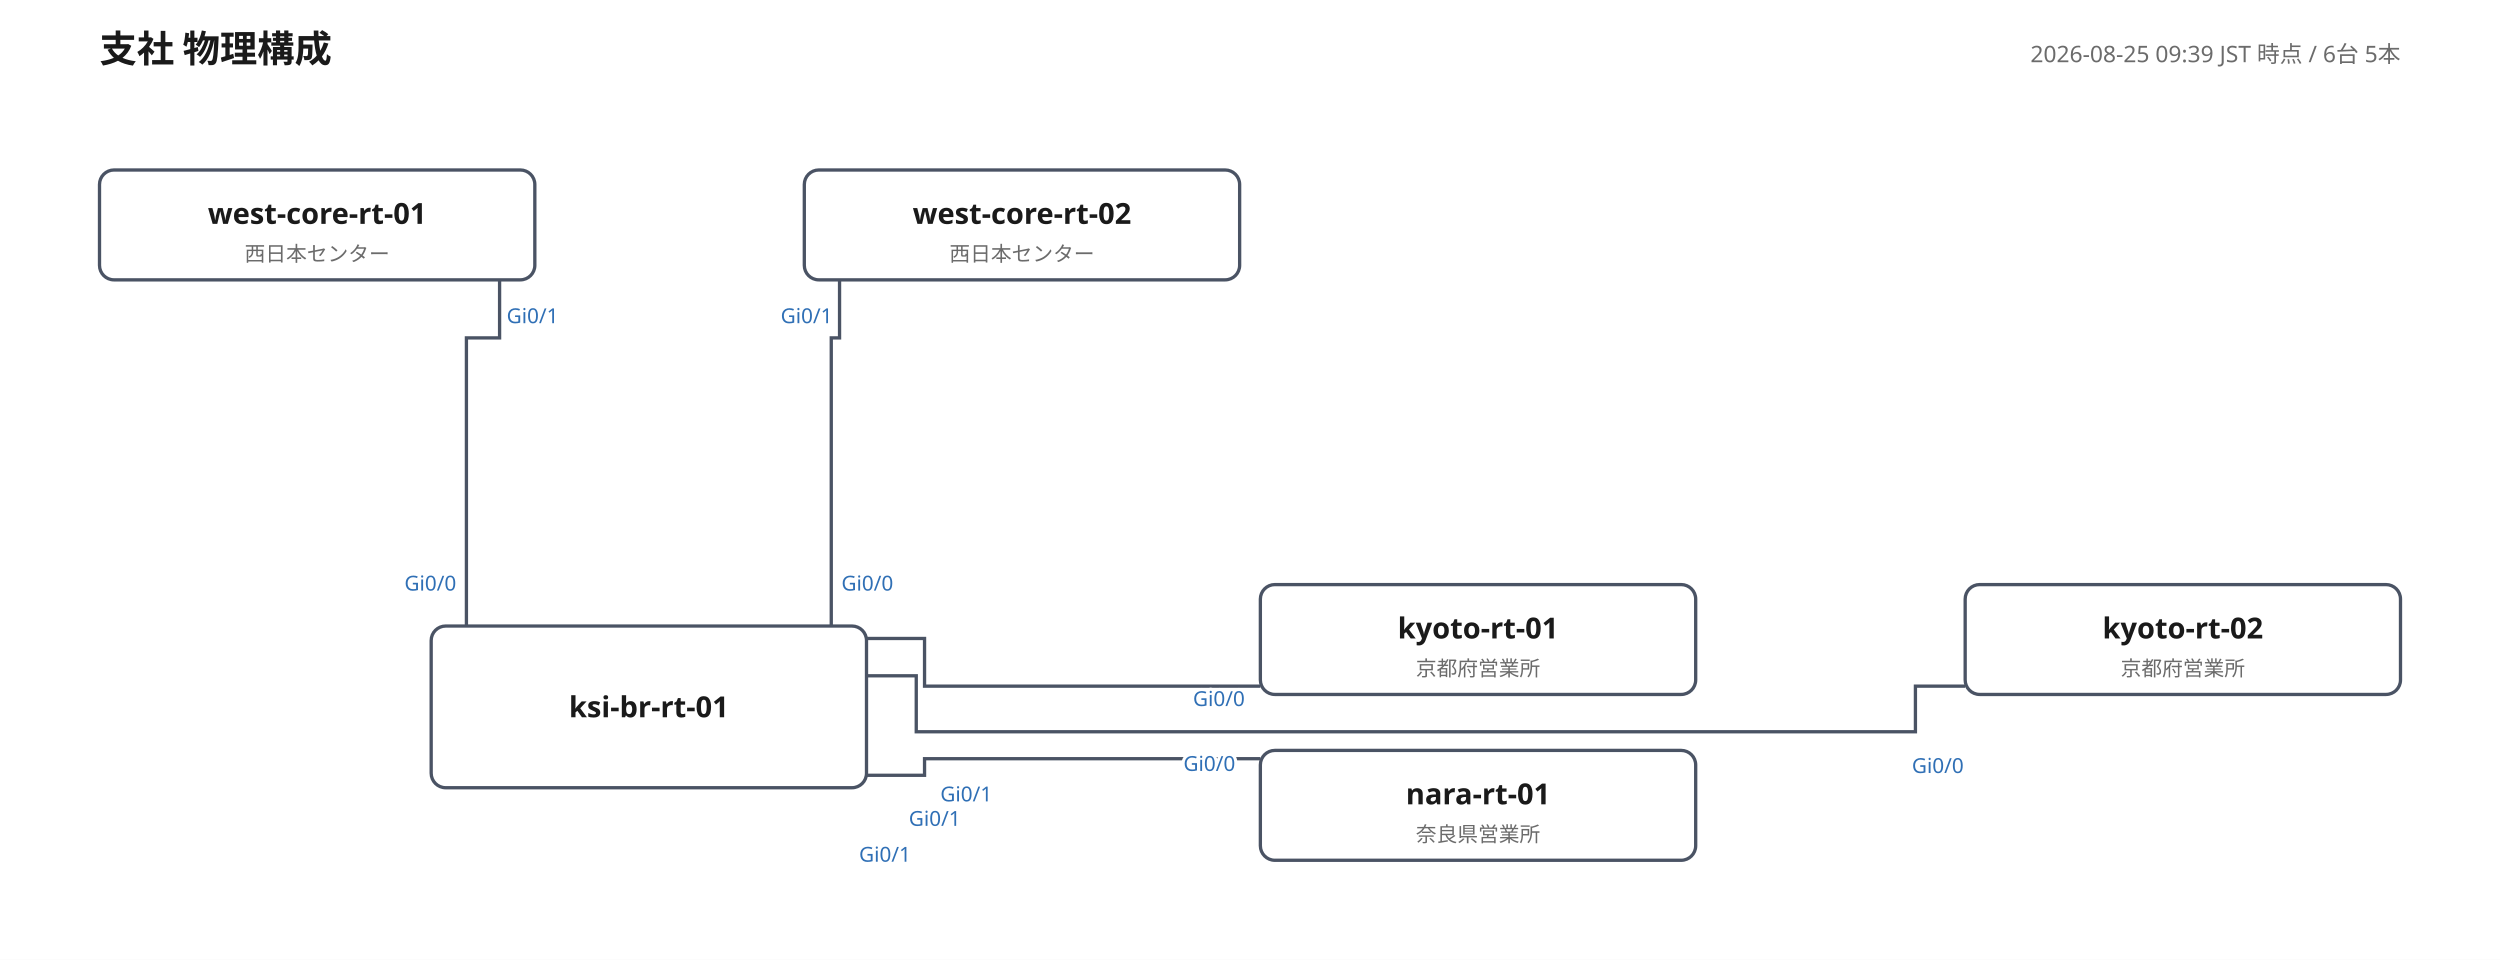
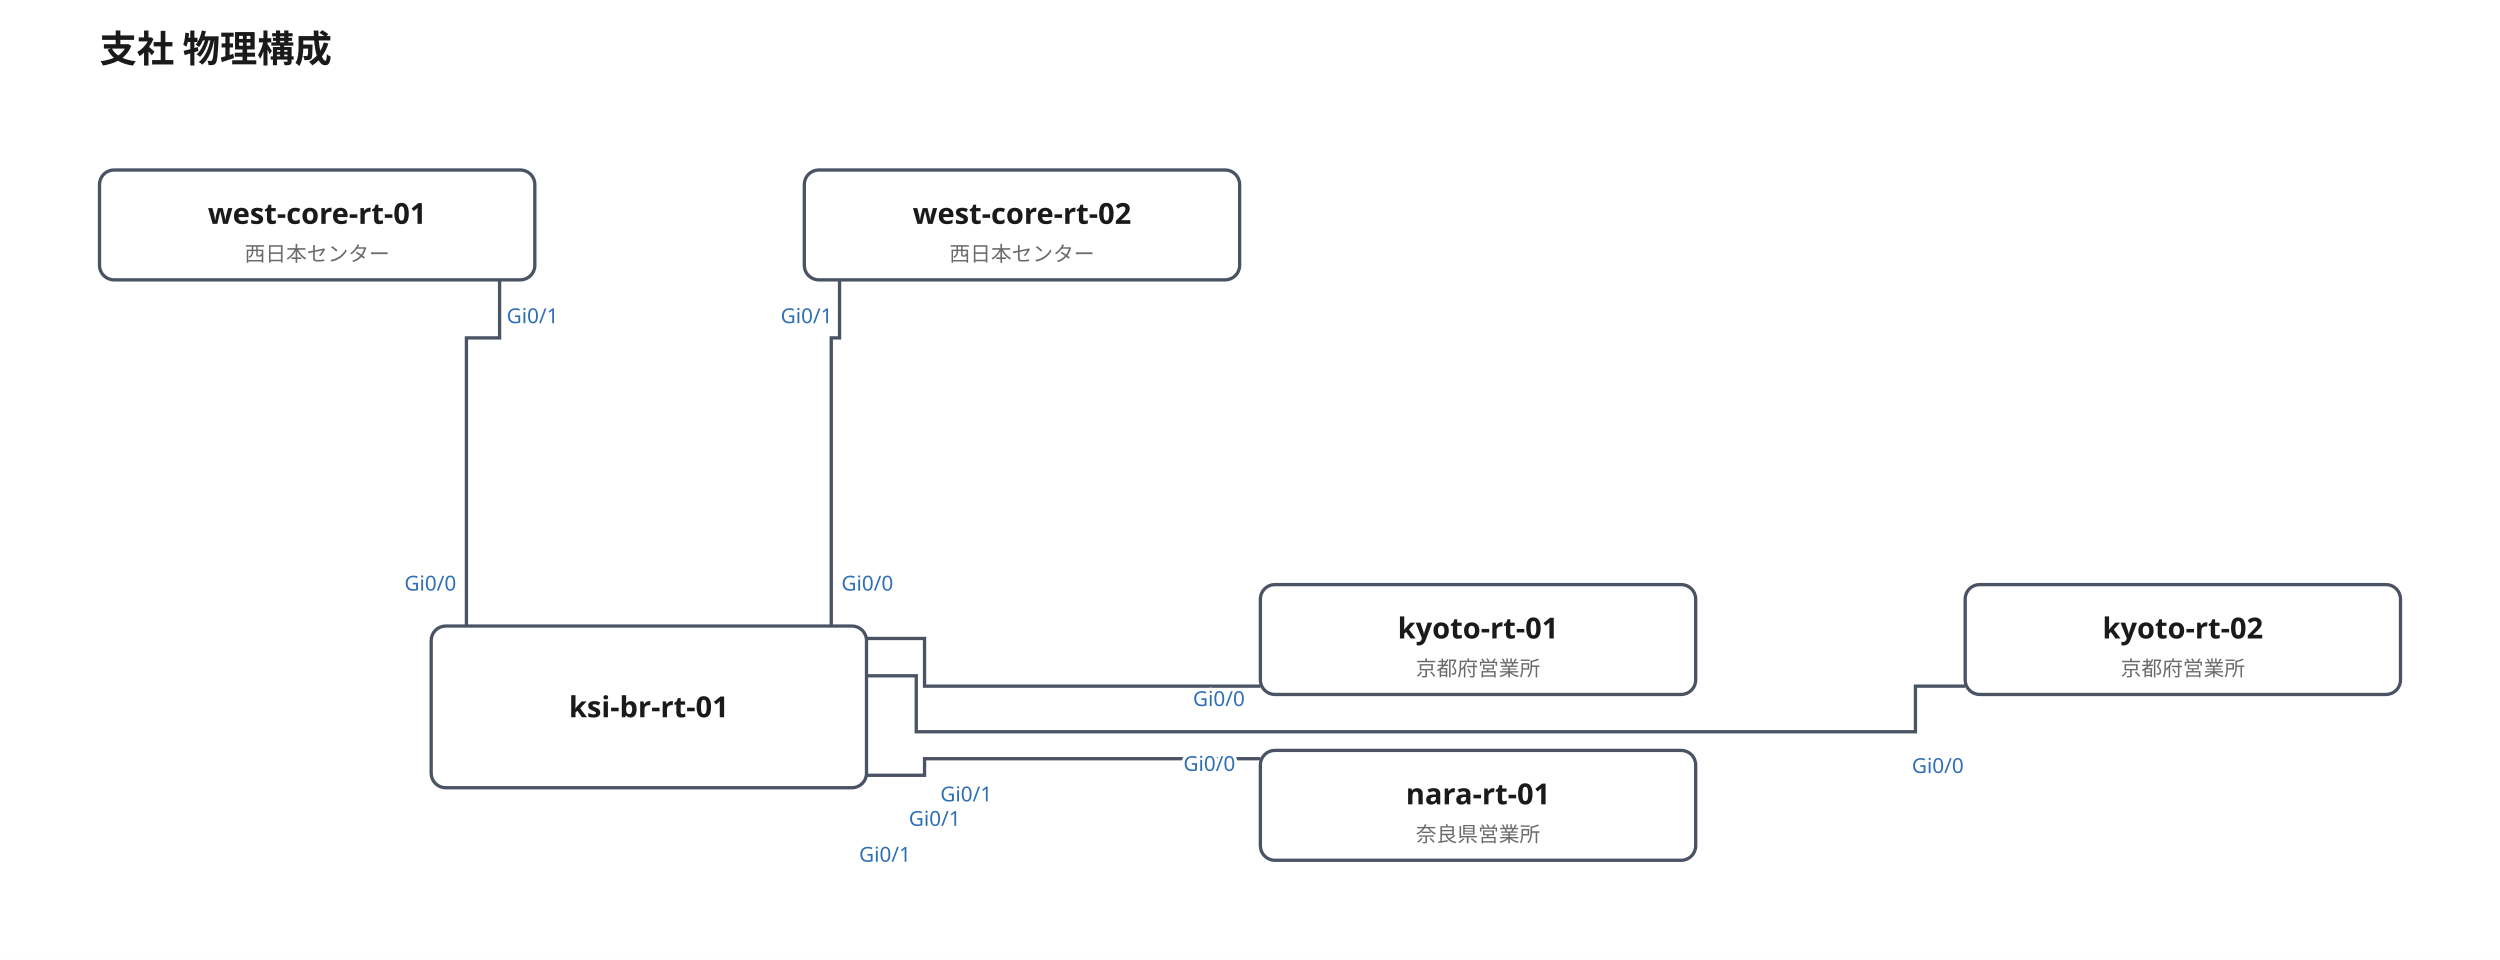
<svg xmlns="http://www.w3.org/2000/svg" width="1206" height="463" viewBox="0 0 1206 463" font-family="'Yu Gothic', 'Hiragino Kaku Gothic ProN', Meiryo, 'Noto Sans JP', sans-serif">
  <rect width="100%" height="100%" fill="#ffffff" />
  <text x="48" y="30" font-size="18" font-weight="700" fill="#1a1a1a">支社 物理構成</text>
-   <text x="1158" y="30" font-size="11" fill="#6b6b6b" text-anchor="end">2026-08-25 09:39 JST 時点 / 6台 5本</text>
  <polyline points="225,302 225,163 241,163 241,135" fill="none" stroke="#4a5364" stroke-width="1.6" />
  <text class="port-label" x="220.1" y="284.9" font-size="10" fill="#2f6fb5" text-anchor="end" paint-order="stroke" stroke="#ffffff" stroke-width="3">Gi0/0</text>
  <text class="port-label" x="244.4" y="155.9" font-size="10" fill="#2f6fb5" text-anchor="start" paint-order="stroke" stroke="#ffffff" stroke-width="3">Gi0/1</text>
  <polyline points="401,302 401,163 405,163 405,135" fill="none" stroke="#4a5364" stroke-width="1.6" />
  <text class="port-label" x="405.9" y="284.9" font-size="10" fill="#2f6fb5" text-anchor="start" paint-order="stroke" stroke="#ffffff" stroke-width="3">Gi0/0</text>
  <text class="port-label" x="401.6" y="155.9" font-size="10" fill="#2f6fb5" text-anchor="end" paint-order="stroke" stroke="#ffffff" stroke-width="3">Gi0/1</text>
  <polyline points="608,331 446,331 446,308 418,308" fill="none" stroke="#4a5364" stroke-width="1.6" />
  <text class="port-label" x="600.5" y="340.6" font-size="10" fill="#2f6fb5" text-anchor="end" paint-order="stroke" stroke="#ffffff" stroke-width="3">Gi0/0</text>
  <text class="port-label" x="453.6" y="386.6" font-size="10" fill="#2f6fb5" text-anchor="start" paint-order="stroke" stroke="#ffffff" stroke-width="3">Gi0/1</text>
  <polyline points="948,331 924,331 924,353 442,353 442,326 418,326" fill="none" stroke="#4a5364" stroke-width="1.6" />
  <text class="port-label" x="947.3" y="372.9" font-size="10" fill="#2f6fb5" text-anchor="end" paint-order="stroke" stroke="#ffffff" stroke-width="3">Gi0/0</text>
  <text class="port-label" x="438.4" y="398.4" font-size="10" fill="#2f6fb5" text-anchor="start" paint-order="stroke" stroke="#ffffff" stroke-width="3">Gi0/1</text>
  <polyline points="608,366 446,366 446,374 418,374" fill="none" stroke="#4a5364" stroke-width="1.6" />
  <text class="port-label" x="595.9" y="371.9" font-size="10" fill="#2f6fb5" text-anchor="end" paint-order="stroke" stroke="#ffffff" stroke-width="3">Gi0/0</text>
  <text class="port-label" x="414.4" y="415.7" font-size="10" fill="#2f6fb5" text-anchor="start" paint-order="stroke" stroke="#ffffff" stroke-width="3">Gi0/1</text>
  <g>
    <rect x="48" y="82" width="210" height="53" rx="7" fill="#ffffff" stroke="#4a5364" stroke-width="1.6" />
    <text x="153" y="108" font-size="14" font-weight="700" fill="#1a1a1a" text-anchor="middle">west-core-rt-01</text>
    <text x="153" y="126" font-size="10" fill="#6b6b6b" text-anchor="middle">西日本センター</text>
  </g>
  <g>
    <rect x="388" y="82" width="210" height="53" rx="7" fill="#ffffff" stroke="#4a5364" stroke-width="1.6" />
    <text x="493" y="108" font-size="14" font-weight="700" fill="#1a1a1a" text-anchor="middle">west-core-rt-02</text>
    <text x="493" y="126" font-size="10" fill="#6b6b6b" text-anchor="middle">西日本センター</text>
  </g>
  <g>
    <rect x="208" y="302" width="210" height="78" rx="7" fill="#ffffff" stroke="#4a5364" stroke-width="1.6" />
    <text x="313" y="346" font-size="14" font-weight="700" fill="#1a1a1a" text-anchor="middle">ksi-br-rt-01</text>
  </g>
  <g>
    <rect x="608" y="282" width="210" height="53" rx="7" fill="#ffffff" stroke="#4a5364" stroke-width="1.6" />
    <text x="713" y="308" font-size="14" font-weight="700" fill="#1a1a1a" text-anchor="middle">kyoto-rt-01</text>
    <text x="713" y="326" font-size="10" fill="#6b6b6b" text-anchor="middle">京都府営業所</text>
  </g>
  <g>
    <rect x="948" y="282" width="210" height="53" rx="7" fill="#ffffff" stroke="#4a5364" stroke-width="1.6" />
    <text x="1053" y="308" font-size="14" font-weight="700" fill="#1a1a1a" text-anchor="middle">kyoto-rt-02</text>
    <text x="1053" y="326" font-size="10" fill="#6b6b6b" text-anchor="middle">京都府営業所</text>
  </g>
  <g>
    <rect x="608" y="362" width="210" height="53" rx="7" fill="#ffffff" stroke="#4a5364" stroke-width="1.6" />
    <text x="713" y="388" font-size="14" font-weight="700" fill="#1a1a1a" text-anchor="middle">nara-rt-01</text>
    <text x="713" y="406" font-size="10" fill="#6b6b6b" text-anchor="middle">奈良県営業所</text>
  </g>
</svg>
